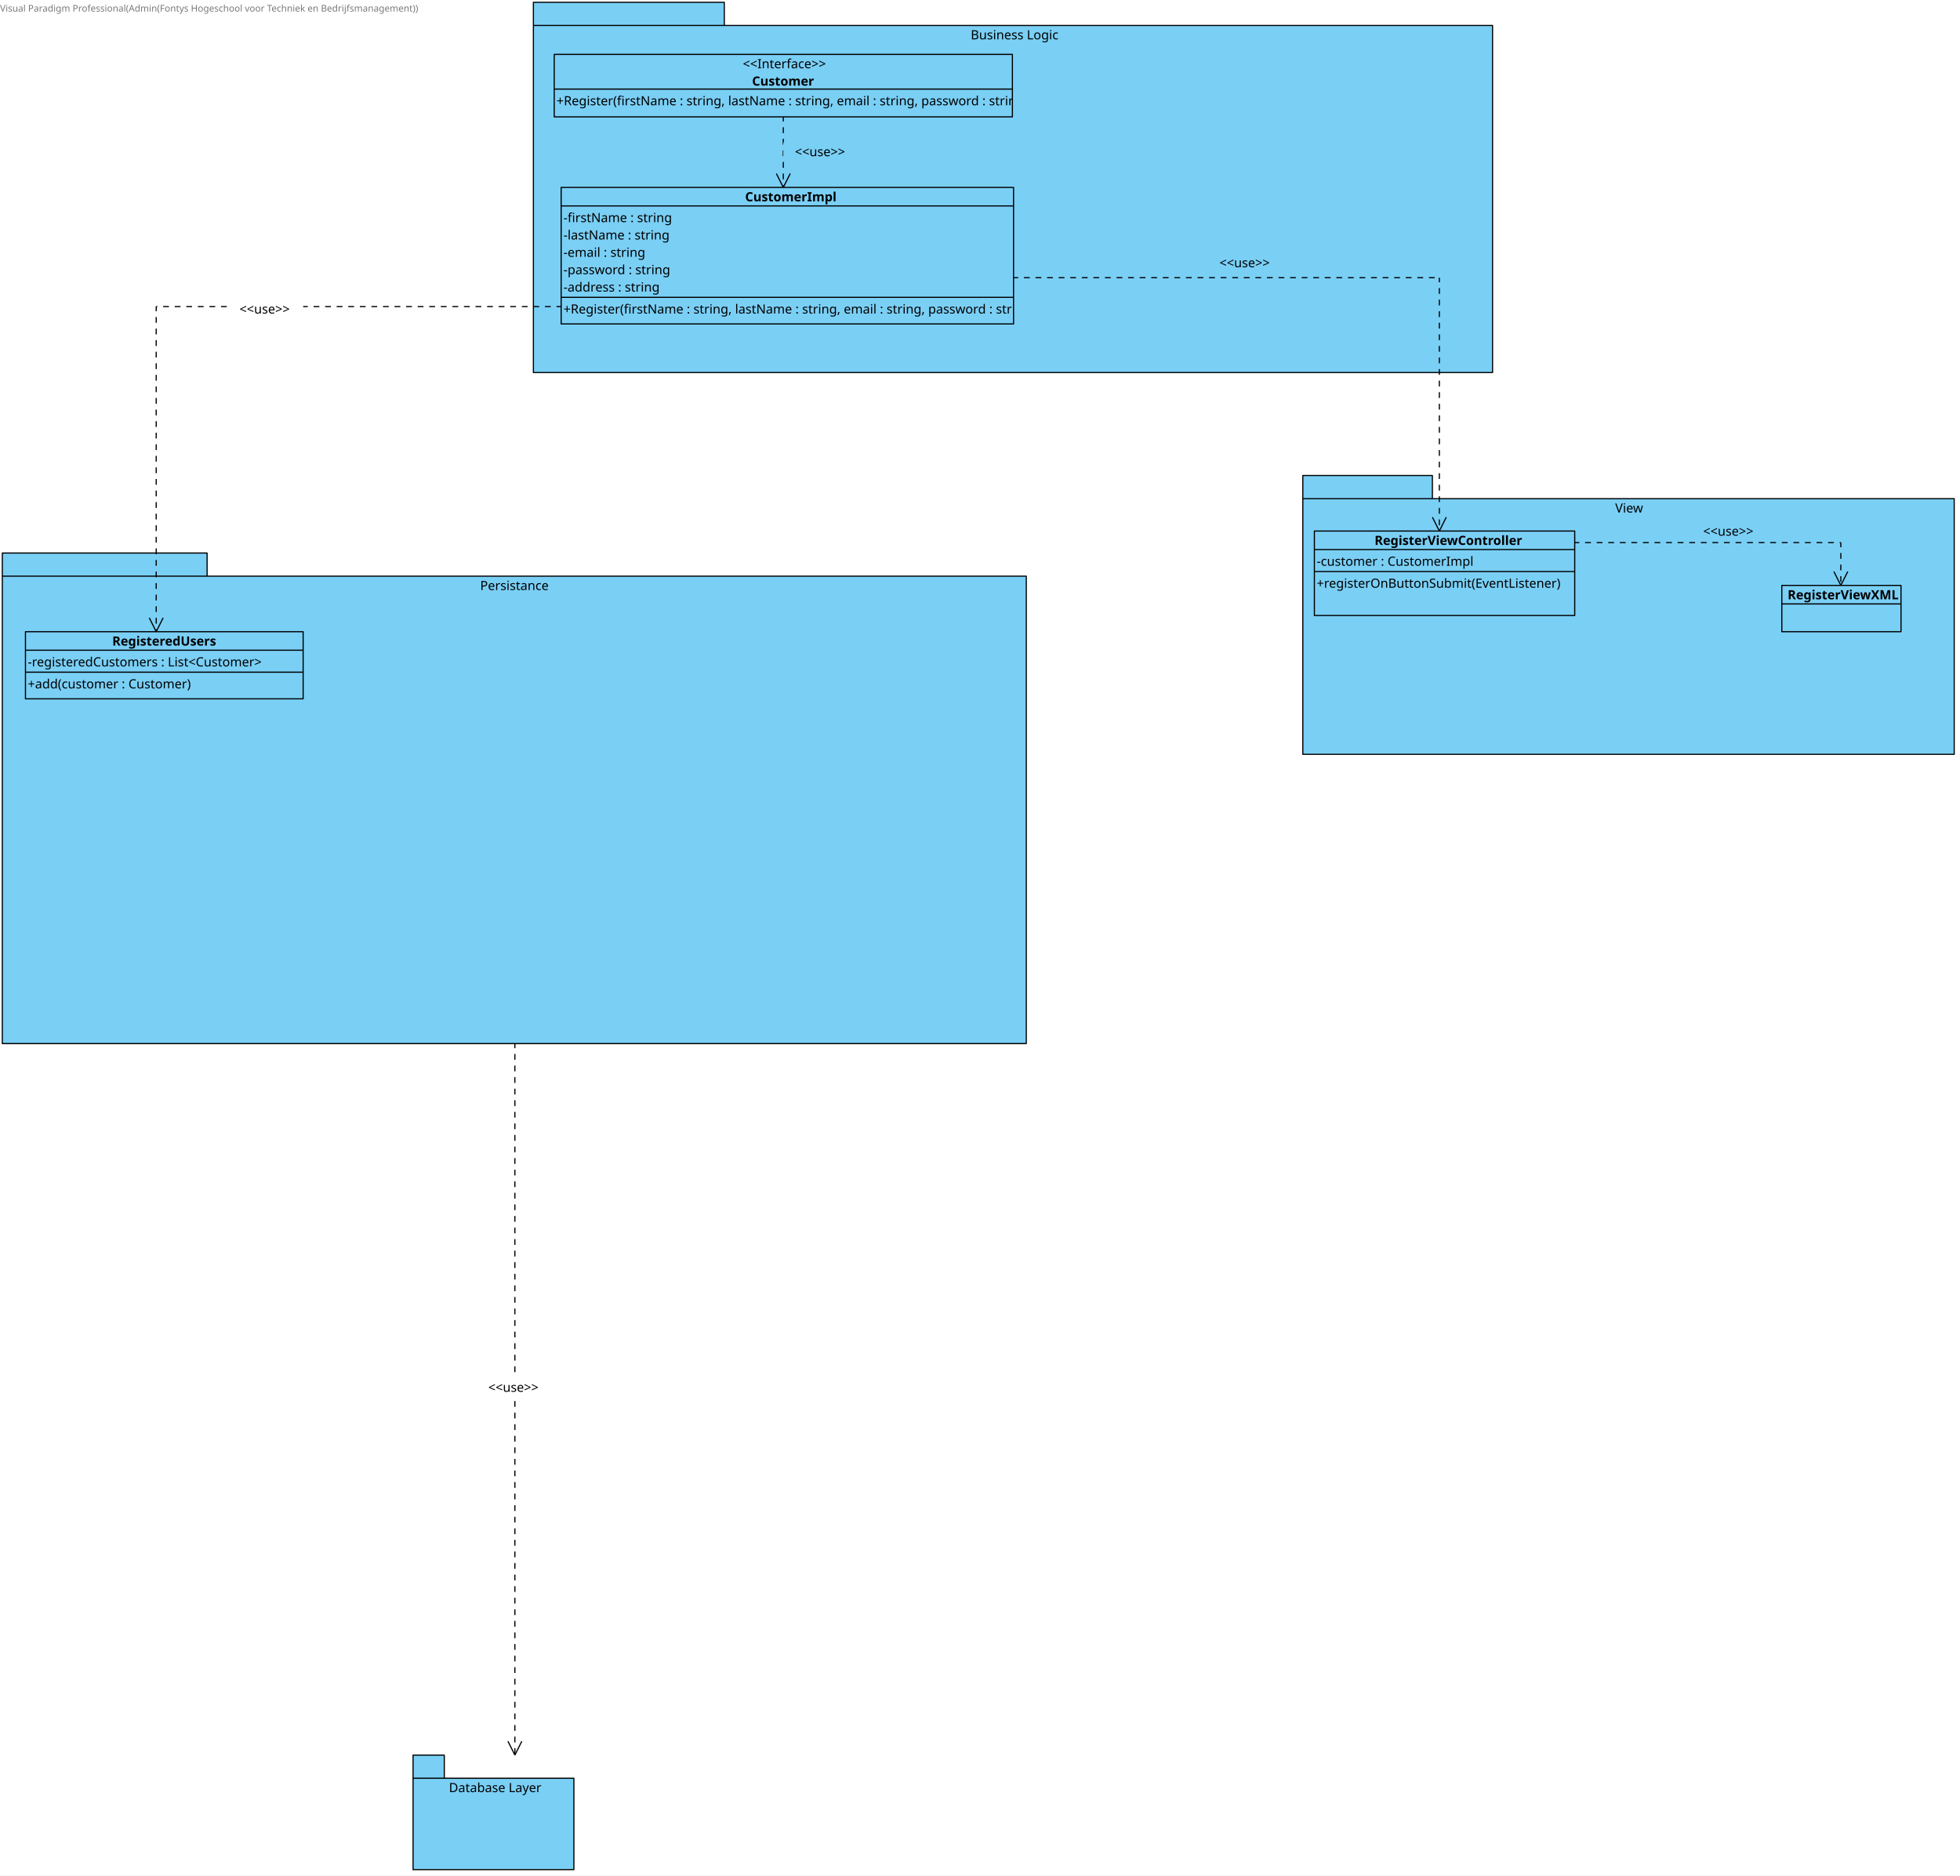
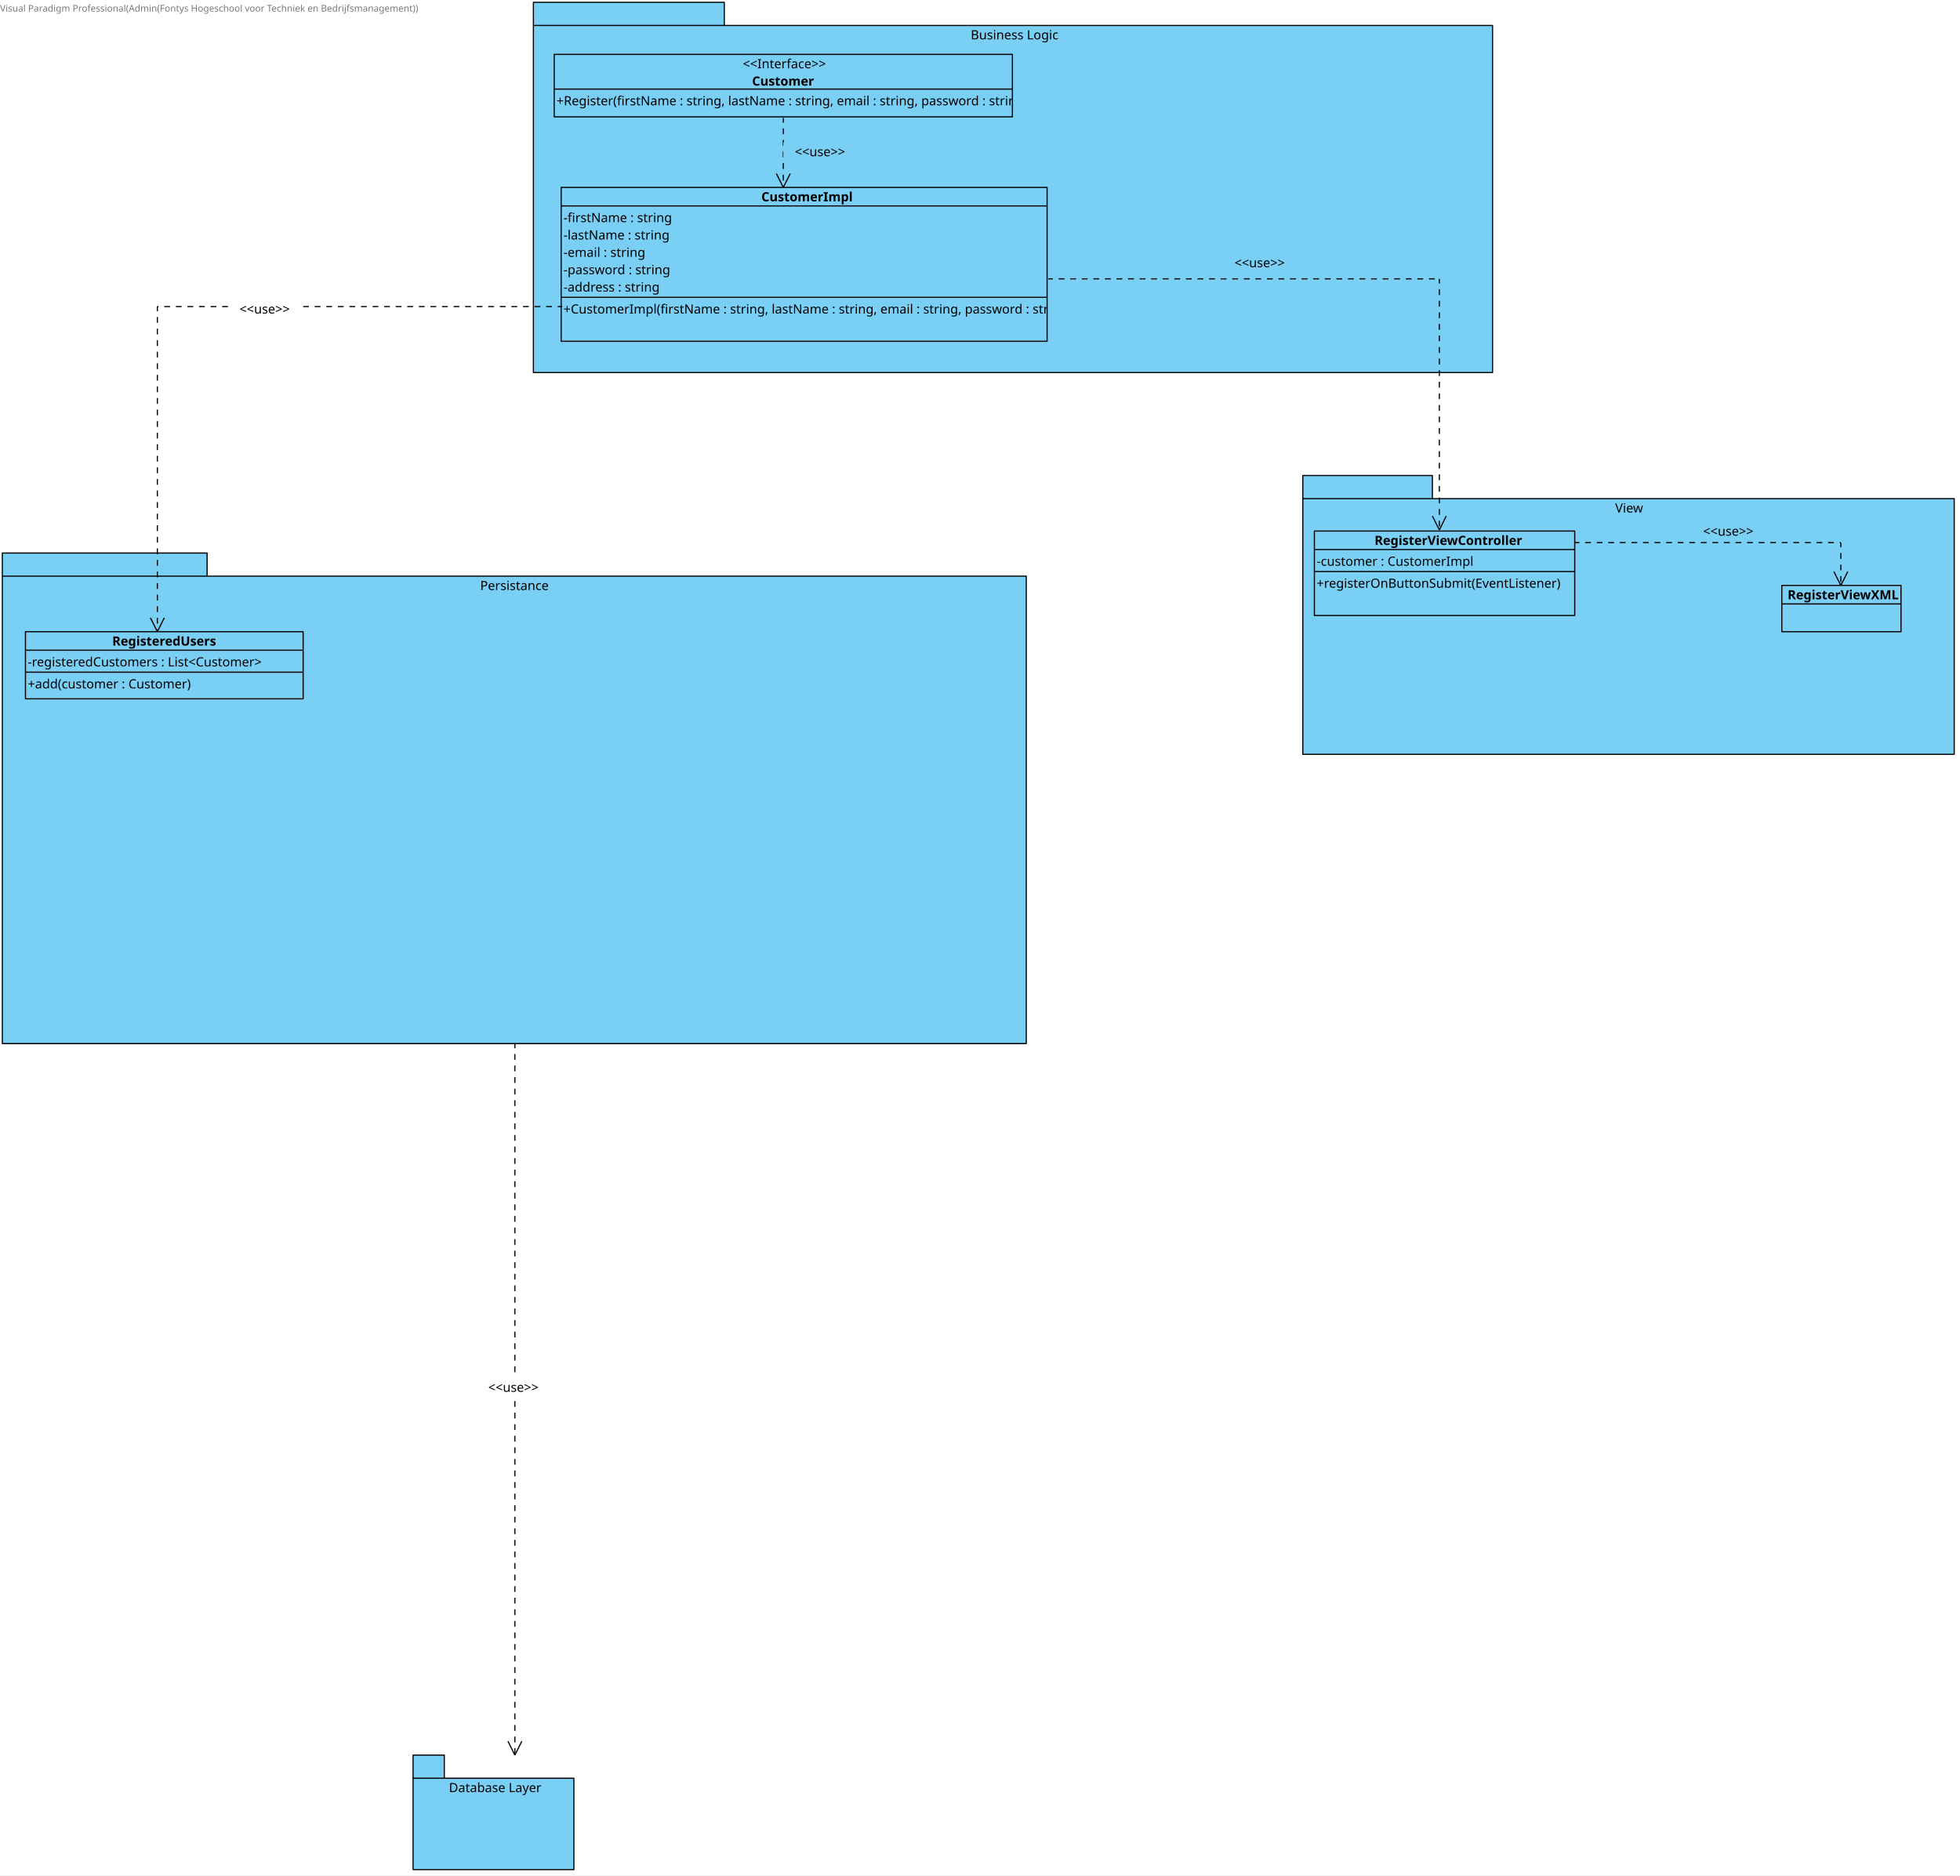
<svg xmlns="http://www.w3.org/2000/svg" fill-opacity="0" color-rendering="auto" color-interpolation="auto" text-rendering="auto" stroke="rgb(0,0,0)" stroke-linecap="square" width="1694" stroke-miterlimit="10" shape-rendering="auto" stroke-opacity="0" fill="rgb(0,0,0)" stroke-dasharray="none" font-weight="normal" stroke-width="1" height="1621" font-family="'Dialog'" font-style="normal" stroke-linejoin="miter" font-size="12px" stroke-dashoffset="0" image-rendering="auto">
  <defs id="genericDefs" />
  <g>
    <defs id="defs1">
      <clipPath clipPathUnits="userSpaceOnUse" id="clipPath1">
        <path d="M-7 -7 L841 -7 L841 332 L-7 332 L-7 -7 Z" />
      </clipPath>
      <clipPath clipPathUnits="userSpaceOnUse" id="clipPath2">
        <path d="M0 0 L0 301 L830 301 L830 0 Z" />
      </clipPath>
      <clipPath clipPathUnits="userSpaceOnUse" id="clipPath3">
        <path d="M-7 -7 L897 -7 L897 436 L-7 436 L-7 -7 Z" />
      </clipPath>
      <clipPath clipPathUnits="userSpaceOnUse" id="clipPath4">
        <path d="M0 0 L0 405 L886 405 L886 0 Z" />
      </clipPath>
      <clipPath clipPathUnits="userSpaceOnUse" id="clipPath5">
        <path d="M-7 -7 L151 -7 L151 111 L-7 111 L-7 -7 Z" />
      </clipPath>
      <clipPath clipPathUnits="userSpaceOnUse" id="clipPath6">
        <path d="M0 0 L0 80 L140 80 L140 0 Z" />
      </clipPath>
      <clipPath clipPathUnits="userSpaceOnUse" id="clipPath7">
        <path d="M-7 -7 L251 -7 L251 69 L-7 69 L-7 -7 Z" />
      </clipPath>
      <clipPath clipPathUnits="userSpaceOnUse" id="clipPath8">
        <path d="M0 0 L0 42 L240 42 L240 0 Z" />
      </clipPath>
      <clipPath clipPathUnits="userSpaceOnUse" id="clipPath9">
        <path d="M0 0 L0 16 L240 16 L240 0 Z" />
      </clipPath>
      <clipPath clipPathUnits="userSpaceOnUse" id="clipPath10">
        <path d="M-7 -7 L407 -7 L407 65 L-7 65 L-7 -7 Z" />
      </clipPath>
      <clipPath clipPathUnits="userSpaceOnUse" id="clipPath11">
        <path d="M0 0 L0 24 L396 24 L396 0 Z" />
      </clipPath>
      <clipPath clipPathUnits="userSpaceOnUse" id="clipPath12">
        <path d="M0 0 L0 30 L397 30 L397 0 Z" />
      </clipPath>
      <clipPath clipPathUnits="userSpaceOnUse" id="clipPath13">
        <path d="M-7 -7 L575 -7 L575 253 L-7 253 L-7 -7 Z" />
      </clipPath>
      <clipPath clipPathUnits="userSpaceOnUse" id="clipPath14">
        <path d="M0 0 L0 222 L564 222 L564 0 Z" />
      </clipPath>
      <clipPath clipPathUnits="userSpaceOnUse" id="clipPath15">
        <path d="M-7 -7 L114 -7 L114 51 L-7 51 L-7 -7 Z" />
      </clipPath>
      <clipPath clipPathUnits="userSpaceOnUse" id="clipPath16">
        <path d="M0 0 L0 24 L103 24 L103 0 Z" />
      </clipPath>
      <clipPath clipPathUnits="userSpaceOnUse" id="clipPath17">
        <path d="M0 0 L0 16 L104 16 L104 0 Z" />
      </clipPath>
      <clipPath clipPathUnits="userSpaceOnUse" id="clipPath18">
        <path d="M-7 -7 L236 -7 L236 84 L-7 84 L-7 -7 Z" />
      </clipPath>
      <clipPath clipPathUnits="userSpaceOnUse" id="clipPath19">
        <path d="M0 0 L0 57 L225 57 L225 0 Z" />
      </clipPath>
      <clipPath clipPathUnits="userSpaceOnUse" id="clipPath20">
        <path d="M0 0 L0 16 L226 16 L226 0 Z" />
      </clipPath>
      <clipPath clipPathUnits="userSpaceOnUse" id="clipPath21">
-         <path d="M-7 -7 L402 -7 L402 129 L-7 129 L-7 -7 Z" />
+         <path d="M-7 -7 L431 -7 L431 144 L-7 144 L-7 -7 Z" />
      </clipPath>
      <clipPath clipPathUnits="userSpaceOnUse" id="clipPath22">
-         <path d="M0 0 L0 102 L391 102 L391 0 Z" />
+         <path d="M0 0 L0 117 L420 117 L420 0 Z" />
      </clipPath>
      <clipPath clipPathUnits="userSpaceOnUse" id="clipPath23">
-         <path d="M0 0 L0 16 L392 16 L392 0 Z" />
+         <path d="M0 0 L0 16 L420 16 L420 0 Z" />
      </clipPath>
      <clipPath clipPathUnits="userSpaceOnUse" id="clipPath24">
        <path d="M0 0 L115 0 L115 729 L0 729 L0 0 Z" />
      </clipPath>
      <clipPath clipPathUnits="userSpaceOnUse" id="clipPath25">
        <path d="M88 344 L88 359 L23 359 L23 344 ZM0 0 L0 729 L115 729 L115 0 Z" />
      </clipPath>
      <clipPath clipPathUnits="userSpaceOnUse" id="clipPath26">
        <path d="M0 0 L345 0 L345 151 L0 151 L0 0 Z" />
      </clipPath>
      <clipPath clipPathUnits="userSpaceOnUse" id="clipPath27">
        <path d="M221 38 L221 54 L156 54 L156 38 ZM0 0 L0 151 L345 151 L345 0 Z" />
      </clipPath>
      <clipPath clipPathUnits="userSpaceOnUse" id="clipPath28">
-         <path d="M0 0 L482 0 L482 334 L0 334 L0 0 Z" />
+         <path d="M0 0 L454 0 L454 333 L0 333 L0 0 Z" />
      </clipPath>
      <clipPath clipPathUnits="userSpaceOnUse" id="clipPath29">
-         <path d="M289 34 L289 50 L224 50 L224 34 ZM0 0 L0 334 L482 334 L482 0 Z" />
+         <path d="M273 34 L273 50 L207 50 L207 34 ZM0 0 L0 333 L454 333 L454 0 Z" />
      </clipPath>
      <clipPath clipPathUnits="userSpaceOnUse" id="clipPath30">
-         <path d="M0 0 L115 0 L115 176 L0 176 L0 0 Z" />
+         <path d="M0 0 L115 0 L115 175 L0 175 L0 0 Z" />
      </clipPath>
      <clipPath clipPathUnits="userSpaceOnUse" id="clipPath31">
-         <path d="M0 0 L0 176 L115 176 L115 93 L56 93 L56 77 L115 77 L115 0 Z" />
+         <path d="M0 0 L0 175 L115 175 L115 93 L56 93 L56 77 L115 77 L115 0 Z" />
      </clipPath>
      <clipPath clipPathUnits="userSpaceOnUse" id="clipPath32">
        <path d="M0 0 L465 0 L465 396 L0 396 L0 0 Z" />
      </clipPath>
      <clipPath clipPathUnits="userSpaceOnUse" id="clipPath33">
-         <path d="M183 50 L183 66 L118 66 L118 50 ZM0 0 L0 396 L465 396 L465 0 Z" />
+         <path d="M182 50 L182 66 L117 66 L117 50 ZM0 0 L0 396 L465 396 L465 0 Z" />
      </clipPath>
      <clipPath clipPathUnits="userSpaceOnUse" id="clipPath34">
        <path d="M-65 -16 L130 -16 L130 32 L-65 32 L-65 -16 Z" />
      </clipPath>
      <clipPath clipPathUnits="userSpaceOnUse" id="clipPath35">
+         <path d="M-66 -16 L132 -16 L132 32 L-66 32 L-66 -16 Z" />
+       </clipPath>
+       <clipPath clipPathUnits="userSpaceOnUse" id="clipPath36">
        <path d="M-65 -15 L130 -15 L130 30 L-65 30 L-65 -15 Z" />
      </clipPath>
    </defs>
    <g fill="white" text-rendering="geometricPrecision" fill-opacity="1" stroke-opacity="1" stroke="white">
      <rect x="0" width="1694" height="1621" y="0" stroke="none" />
    </g>
    <g font-size="11px" transform="translate(461,2)" fill-opacity="1" fill="rgb(122,207,245)" text-rendering="geometricPrecision" image-rendering="optimizeQuality" font-family="sans-serif" stroke="rgb(122,207,245)" stroke-opacity="1">
      <rect x="0" width="165" height="20" y="0" clip-path="url(#clipPath1)" stroke="none" />
      <rect x="0" width="829" height="300" y="20" clip-path="url(#clipPath1)" stroke="none" />
    </g>
    <g stroke-linecap="butt" font-size="11px" transform="translate(461,2)" fill-opacity="1" fill="black" text-rendering="geometricPrecision" image-rendering="optimizeQuality" font-family="sans-serif" stroke-linejoin="round" stroke="black" stroke-opacity="1" stroke-miterlimit="0">
      <path fill="none" d="M0 20 L829 20 L829 320 L0 320 L0 0 L165 0 L165 20" clip-path="url(#clipPath1)" />
    </g>
    <g font-size="11px" transform="translate(461,22)" fill-opacity="1" fill="black" text-rendering="geometricPrecision" image-rendering="optimizeQuality" font-family="sans-serif" stroke="black" stroke-opacity="1">
      <text x="378" xml:space="preserve" y="12" clip-path="url(#clipPath2)" stroke="none">Business Logic</text>
    </g>
    <g font-size="11px" transform="translate(2,478)" fill-opacity="1" fill="rgb(122,207,245)" text-rendering="geometricPrecision" image-rendering="optimizeQuality" font-family="sans-serif" stroke="rgb(122,207,245)" stroke-opacity="1">
      <rect x="0" width="177" height="20" y="0" clip-path="url(#clipPath3)" stroke="none" />
      <rect x="0" width="885" height="404" y="20" clip-path="url(#clipPath3)" stroke="none" />
    </g>
    <g stroke-linecap="butt" font-size="11px" transform="translate(2,478)" fill-opacity="1" fill="black" text-rendering="geometricPrecision" image-rendering="optimizeQuality" font-family="sans-serif" stroke-linejoin="round" stroke="black" stroke-opacity="1" stroke-miterlimit="0">
      <path fill="none" d="M0 20 L885 20 L885 424 L0 424 L0 0 L177 0 L177 20" clip-path="url(#clipPath3)" />
    </g>
    <g font-size="11px" transform="translate(2,498)" fill-opacity="1" fill="black" text-rendering="geometricPrecision" image-rendering="optimizeQuality" font-family="sans-serif" stroke="black" stroke-opacity="1">
      <text x="413" xml:space="preserve" y="12" clip-path="url(#clipPath4)" stroke="none">Persistance</text>
    </g>
    <g font-size="11px" transform="translate(357,1517)" fill-opacity="1" fill="rgb(122,207,245)" text-rendering="geometricPrecision" image-rendering="optimizeQuality" font-family="sans-serif" stroke="rgb(122,207,245)" stroke-opacity="1">
      <rect x="0" width="27" height="20" y="0" clip-path="url(#clipPath5)" stroke="none" />
      <rect x="0" width="139" height="79" y="20" clip-path="url(#clipPath5)" stroke="none" />
    </g>
    <g stroke-linecap="butt" font-size="11px" transform="translate(357,1517)" fill-opacity="1" fill="black" text-rendering="geometricPrecision" image-rendering="optimizeQuality" font-family="sans-serif" stroke-linejoin="round" stroke="black" stroke-opacity="1" stroke-miterlimit="0">
      <path fill="none" d="M0 20 L139 20 L139 99 L0 99 L0 0 L27 0 L27 20" clip-path="url(#clipPath5)" />
    </g>
    <g font-size="11px" transform="translate(357,1537)" fill-opacity="1" fill="black" text-rendering="geometricPrecision" image-rendering="optimizeQuality" font-family="sans-serif" stroke="black" stroke-opacity="1">
      <text x="31" xml:space="preserve" y="12" clip-path="url(#clipPath6)" stroke="none">Database Layer</text>
    </g>
    <g font-size="11px" transform="translate(22,546)" fill-opacity="1" fill="rgb(122,207,245)" text-rendering="geometricPrecision" image-rendering="optimizeQuality" font-family="sans-serif" stroke="rgb(122,207,245)" font-weight="bold" stroke-opacity="1">
      <rect x="0" width="240" height="58" y="0" clip-path="url(#clipPath7)" stroke="none" />
    </g>
    <g fill-opacity="1" text-rendering="geometricPrecision" stroke="black" stroke-linecap="butt" transform="translate(22,546)" stroke-miterlimit="0" stroke-opacity="1" fill="black" font-weight="bold" font-family="sans-serif" stroke-linejoin="round" font-size="11px" image-rendering="optimizeQuality">
      <rect fill="none" x="0" width="240" height="58" y="0" clip-path="url(#clipPath7)" />
      <line y2="16" fill="none" x1="0" clip-path="url(#clipPath7)" x2="240" y1="16" />
    </g>
    <g font-size="11px" transform="matrix(1,0,0,1,22,562)" fill-opacity="1" fill="black" text-rendering="geometricPrecision" image-rendering="optimizeQuality" font-family="sans-serif" stroke="black" stroke-opacity="1">
      <text x="2" xml:space="preserve" y="14" clip-path="url(#clipPath8)" stroke="none">-registeredCustomers : List&lt;Customer&gt;</text>
    </g>
    <g stroke-linecap="butt" font-size="11px" transform="matrix(1,0,0,1,22,562)" fill-opacity="1" fill="black" text-rendering="geometricPrecision" image-rendering="optimizeQuality" font-family="sans-serif" stroke-linejoin="bevel" stroke="black" stroke-opacity="1" stroke-miterlimit="0">
      <line y2="19" fill="none" x1="0" clip-path="url(#clipPath8)" x2="240" y1="19" />
    </g>
    <g font-size="11px" transform="matrix(1,0,0,1,22,562)" fill-opacity="1" fill="black" text-rendering="geometricPrecision" image-rendering="optimizeQuality" font-family="sans-serif" stroke="black" stroke-opacity="1">
      <text x="2" xml:space="preserve" y="33" clip-path="url(#clipPath8)" stroke="none">+add(customer : Customer)</text>
    </g>
    <g font-size="11px" transform="translate(22,546)" fill-opacity="1" fill="black" text-rendering="geometricPrecision" image-rendering="optimizeQuality" font-family="sans-serif" stroke="black" font-weight="bold" stroke-opacity="1">
      <text x="75" xml:space="preserve" y="12" clip-path="url(#clipPath9)" stroke="none">RegisteredUsers</text>
    </g>
    <g font-size="11px" transform="translate(479,47)" fill-opacity="1" fill="rgb(122,207,245)" text-rendering="geometricPrecision" image-rendering="optimizeQuality" font-family="sans-serif" stroke="rgb(122,207,245)" font-weight="bold" stroke-opacity="1">
      <rect x="0" width="396" height="54" y="0" clip-path="url(#clipPath10)" stroke="none" />
    </g>
    <g fill-opacity="1" text-rendering="geometricPrecision" stroke="black" stroke-linecap="butt" transform="translate(479,47)" stroke-miterlimit="0" stroke-opacity="1" fill="black" font-weight="bold" font-family="sans-serif" stroke-linejoin="round" font-size="11px" image-rendering="optimizeQuality">
      <rect fill="none" x="0" width="396" height="54" y="0" clip-path="url(#clipPath10)" />
      <line y2="30" fill="none" x1="0" clip-path="url(#clipPath10)" x2="396" y1="30" />
    </g>
    <g font-size="11px" transform="matrix(1,0,0,1,479,77)" fill-opacity="1" fill="black" text-rendering="geometricPrecision" image-rendering="optimizeQuality" font-family="sans-serif" stroke="black" stroke-opacity="1">
      <text x="2" xml:space="preserve" y="14" clip-path="url(#clipPath11)" stroke="none">+Register(firstName : string, lastName : string, email : string, password : string)</text>
    </g>
    <g font-size="11px" transform="translate(479,47)" fill-opacity="1" fill="black" text-rendering="geometricPrecision" image-rendering="optimizeQuality" font-family="sans-serif" stroke="black" stroke-opacity="1">
      <text x="163" xml:space="preserve" y="12" clip-path="url(#clipPath12)" stroke="none">&lt;&lt;Interface&gt;&gt;</text>
      <text x="171" xml:space="preserve" y="27" clip-path="url(#clipPath12)" font-weight="bold" stroke="none">Customer</text>
    </g>
    <g font-size="11px" transform="translate(1126,411)" fill-opacity="1" fill="rgb(122,207,245)" text-rendering="geometricPrecision" image-rendering="optimizeQuality" font-family="sans-serif" stroke="rgb(122,207,245)" stroke-opacity="1">
      <rect x="0" width="112" height="20" y="0" clip-path="url(#clipPath13)" stroke="none" />
      <rect x="0" width="563" height="221" y="20" clip-path="url(#clipPath13)" stroke="none" />
    </g>
    <g stroke-linecap="butt" font-size="11px" transform="translate(1126,411)" fill-opacity="1" fill="black" text-rendering="geometricPrecision" image-rendering="optimizeQuality" font-family="sans-serif" stroke-linejoin="round" stroke="black" stroke-opacity="1" stroke-miterlimit="0">
      <path fill="none" d="M0 20 L563 20 L563 241 L0 241 L0 0 L112 0 L112 20" clip-path="url(#clipPath13)" />
    </g>
    <g font-size="11px" transform="translate(1126,431)" fill-opacity="1" fill="black" text-rendering="geometricPrecision" image-rendering="optimizeQuality" font-family="sans-serif" stroke="black" stroke-opacity="1">
      <text x="270" xml:space="preserve" y="12" clip-path="url(#clipPath14)" stroke="none">View</text>
    </g>
    <g font-size="11px" transform="translate(1540,506)" fill-opacity="1" fill="rgb(122,207,245)" text-rendering="geometricPrecision" image-rendering="optimizeQuality" font-family="sans-serif" stroke="rgb(122,207,245)" font-weight="bold" stroke-opacity="1">
      <rect x="0" width="103" height="40" y="0" clip-path="url(#clipPath15)" stroke="none" />
    </g>
    <g fill-opacity="1" text-rendering="geometricPrecision" stroke="black" stroke-linecap="butt" transform="translate(1540,506)" stroke-miterlimit="0" stroke-opacity="1" fill="black" font-weight="bold" font-family="sans-serif" stroke-linejoin="round" font-size="11px" image-rendering="optimizeQuality">
      <rect fill="none" x="0" width="103" height="40" y="0" clip-path="url(#clipPath15)" />
      <line y2="16" fill="none" x1="0" clip-path="url(#clipPath15)" x2="103" y1="16" />
    </g>
    <g font-size="11px" transform="translate(1540,506)" fill-opacity="1" fill="black" text-rendering="geometricPrecision" image-rendering="optimizeQuality" font-family="sans-serif" stroke="black" font-weight="bold" stroke-opacity="1">
      <text x="5" xml:space="preserve" y="12" clip-path="url(#clipPath17)" stroke="none">RegisterViewXML</text>
    </g>
    <g font-size="11px" transform="translate(1136,459)" fill-opacity="1" fill="rgb(122,207,245)" text-rendering="geometricPrecision" image-rendering="optimizeQuality" font-family="sans-serif" stroke="rgb(122,207,245)" font-weight="bold" stroke-opacity="1">
      <rect x="0" width="225" height="73" y="0" clip-path="url(#clipPath18)" stroke="none" />
    </g>
    <g fill-opacity="1" text-rendering="geometricPrecision" stroke="black" stroke-linecap="butt" transform="translate(1136,459)" stroke-miterlimit="0" stroke-opacity="1" fill="black" font-weight="bold" font-family="sans-serif" stroke-linejoin="round" font-size="11px" image-rendering="optimizeQuality">
      <rect fill="none" x="0" width="225" height="73" y="0" clip-path="url(#clipPath18)" />
      <line y2="16" fill="none" x1="0" clip-path="url(#clipPath18)" x2="225" y1="16" />
    </g>
    <g font-size="11px" transform="matrix(1,0,0,1,1136,475)" fill-opacity="1" fill="black" text-rendering="geometricPrecision" image-rendering="optimizeQuality" font-family="sans-serif" stroke="black" stroke-opacity="1">
      <text x="2" xml:space="preserve" y="14" clip-path="url(#clipPath19)" stroke="none">-customer : CustomerImpl</text>
    </g>
    <g stroke-linecap="butt" font-size="11px" transform="matrix(1,0,0,1,1136,475)" fill-opacity="1" fill="black" text-rendering="geometricPrecision" image-rendering="optimizeQuality" font-family="sans-serif" stroke-linejoin="bevel" stroke="black" stroke-opacity="1" stroke-miterlimit="0">
      <line y2="19" fill="none" x1="0" clip-path="url(#clipPath19)" x2="225" y1="19" />
    </g>
    <g font-size="11px" transform="matrix(1,0,0,1,1136,475)" fill-opacity="1" fill="black" text-rendering="geometricPrecision" image-rendering="optimizeQuality" font-family="sans-serif" stroke="black" stroke-opacity="1">
      <text x="2" xml:space="preserve" y="33" clip-path="url(#clipPath19)" stroke="none">+registerOnButtonSubmit(EventListener)</text>
    </g>
    <g font-size="11px" transform="translate(1136,459)" fill-opacity="1" fill="black" text-rendering="geometricPrecision" image-rendering="optimizeQuality" font-family="sans-serif" stroke="black" font-weight="bold" stroke-opacity="1">
      <text x="52" xml:space="preserve" y="12" clip-path="url(#clipPath20)" stroke="none">RegisterViewController</text>
    </g>
    <g font-size="11px" transform="translate(485,162)" fill-opacity="1" fill="rgb(122,207,245)" text-rendering="geometricPrecision" image-rendering="optimizeQuality" font-family="sans-serif" stroke="rgb(122,207,245)" font-weight="bold" stroke-opacity="1">
-       <rect x="0" width="391" height="118" y="0" clip-path="url(#clipPath21)" stroke="none" />
+       <rect x="0" width="420" height="133" y="0" clip-path="url(#clipPath21)" stroke="none" />
    </g>
    <g fill-opacity="1" text-rendering="geometricPrecision" stroke="black" stroke-linecap="butt" transform="translate(485,162)" stroke-miterlimit="0" stroke-opacity="1" fill="black" font-weight="bold" font-family="sans-serif" stroke-linejoin="round" font-size="11px" image-rendering="optimizeQuality">
-       <rect fill="none" x="0" width="391" height="118" y="0" clip-path="url(#clipPath21)" />
-       <line y2="16" fill="none" x1="0" clip-path="url(#clipPath21)" x2="391" y1="16" />
+       <rect fill="none" x="0" width="420" height="133" y="0" clip-path="url(#clipPath21)" />
+       <line y2="16" fill="none" x1="0" clip-path="url(#clipPath21)" x2="420" y1="16" />
    </g>
    <g font-size="11px" transform="matrix(1,0,0,1,485,178)" fill-opacity="1" fill="black" text-rendering="geometricPrecision" image-rendering="optimizeQuality" font-family="sans-serif" stroke="black" stroke-opacity="1">
      <text x="2" xml:space="preserve" y="14" clip-path="url(#clipPath22)" stroke="none">-firstName : string</text>
    </g>
    <g font-size="11px" transform="matrix(1,0,0,1,485,178)" fill-opacity="1" fill="black" text-rendering="geometricPrecision" image-rendering="optimizeQuality" font-family="sans-serif" stroke="black" stroke-opacity="1">
      <text x="2" xml:space="preserve" y="29" clip-path="url(#clipPath22)" stroke="none">-lastName : string</text>
    </g>
    <g font-size="11px" transform="matrix(1,0,0,1,485,178)" fill-opacity="1" fill="black" text-rendering="geometricPrecision" image-rendering="optimizeQuality" font-family="sans-serif" stroke="black" stroke-opacity="1">
      <text x="2" xml:space="preserve" y="44" clip-path="url(#clipPath22)" stroke="none">-email : string</text>
    </g>
    <g font-size="11px" transform="matrix(1,0,0,1,485,178)" fill-opacity="1" fill="black" text-rendering="geometricPrecision" image-rendering="optimizeQuality" font-family="sans-serif" stroke="black" stroke-opacity="1">
      <text x="2" xml:space="preserve" y="59" clip-path="url(#clipPath22)" stroke="none">-password : string</text>
    </g>
    <g font-size="11px" transform="matrix(1,0,0,1,485,178)" fill-opacity="1" fill="black" text-rendering="geometricPrecision" image-rendering="optimizeQuality" font-family="sans-serif" stroke="black" stroke-opacity="1">
      <text x="2" xml:space="preserve" y="74" clip-path="url(#clipPath22)" stroke="none">-address : string</text>
-       <line stroke-linecap="butt" clip-path="url(#clipPath22)" fill="none" x1="0" x2="391" y1="79" y2="79" stroke-linejoin="bevel" stroke-miterlimit="0" />
-     </g>
-     <g font-size="11px" transform="matrix(1,0,0,1,485,178)" fill-opacity="1" fill="black" text-rendering="geometricPrecision" image-rendering="optimizeQuality" font-family="sans-serif" stroke="black" stroke-opacity="1">
-       <text x="2" xml:space="preserve" y="93" clip-path="url(#clipPath22)" stroke="none">+Register(firstName : string, lastName : string, email : string, password : string)</text>
+       <line stroke-linecap="butt" clip-path="url(#clipPath22)" fill="none" x1="0" x2="420" y1="79" y2="79" stroke-linejoin="bevel" stroke-miterlimit="0" />
+     </g>
+     <g font-size="11px" transform="matrix(1,0,0,1,485,178)" fill-opacity="1" fill="black" text-rendering="geometricPrecision" image-rendering="optimizeQuality" font-family="sans-serif" stroke="black" stroke-opacity="1">
+       <text x="2" xml:space="preserve" y="93" clip-path="url(#clipPath22)" stroke="none">+CustomerImpl(firstName : string, lastName : string, email : string, password : string)</text>
    </g>
    <g font-size="11px" transform="translate(485,162)" fill-opacity="1" fill="black" text-rendering="geometricPrecision" image-rendering="optimizeQuality" font-family="sans-serif" stroke="black" font-weight="bold" stroke-opacity="1">
-       <text x="159" xml:space="preserve" y="12" clip-path="url(#clipPath23)" stroke="none">CustomerImpl</text>
+       <text x="173" xml:space="preserve" y="12" clip-path="url(#clipPath23)" stroke="none">CustomerImpl</text>
    </g>
    <g fill-opacity="1" text-rendering="geometricPrecision" stroke="black" stroke-linecap="butt" transform="translate(389,847)" stroke-opacity="1" fill="black" stroke-dasharray="5" font-family="sans-serif" stroke-linejoin="round" font-size="11px" stroke-dashoffset="1" image-rendering="optimizeQuality">
      <line y2="670" fill="none" x1="56" clip-path="url(#clipPath25)" x2="56" y1="55" />
      <line clip-path="url(#clipPath25)" stroke-dashoffset="0" fill="none" x1="56" x2="62" y1="670" y2="658" stroke-dasharray="none" />
      <line clip-path="url(#clipPath25)" stroke-dashoffset="0" fill="none" x1="56" x2="50" y1="670" y2="658" stroke-dasharray="none" />
    </g>
    <g fill-opacity="1" text-rendering="geometricPrecision" stroke="black" stroke-linecap="butt" transform="translate(1306,413)" stroke-opacity="1" fill="black" stroke-dasharray="5" font-family="sans-serif" stroke-linejoin="round" font-size="11px" stroke-dashoffset="1" image-rendering="optimizeQuality">
      <line y2="56" fill="none" x1="55" clip-path="url(#clipPath27)" x2="285" y1="56" />
      <line y2="93" fill="none" x1="285" clip-path="url(#clipPath27)" x2="285" y1="56" />
      <line clip-path="url(#clipPath27)" stroke-dashoffset="0" fill="none" x1="285" x2="291" y1="93" y2="81" stroke-dasharray="none" />
      <line clip-path="url(#clipPath27)" stroke-dashoffset="0" fill="none" x1="285" x2="279" y1="93" y2="81" stroke-dasharray="none" />
    </g>
-     <g fill-opacity="1" text-rendering="geometricPrecision" stroke="black" stroke-linecap="butt" transform="translate(820,185)" stroke-opacity="1" fill="black" stroke-dasharray="5" font-family="sans-serif" stroke-linejoin="round" font-size="11px" stroke-dashoffset="1" image-rendering="optimizeQuality">
-       <line y2="55" fill="none" x1="56" clip-path="url(#clipPath29)" x2="424" y1="55" />
-       <line y2="274" fill="none" x1="424" clip-path="url(#clipPath29)" x2="424" y1="55" />
-       <line clip-path="url(#clipPath29)" stroke-dashoffset="0" fill="none" x1="424" x2="430" y1="274" y2="262" stroke-dasharray="none" />
-       <line clip-path="url(#clipPath29)" stroke-dashoffset="0" fill="none" x1="424" x2="418" y1="274" y2="262" stroke-dasharray="none" />
+     <g fill-opacity="1" text-rendering="geometricPrecision" stroke="black" stroke-linecap="butt" transform="translate(850,185)" stroke-opacity="1" fill="black" stroke-dasharray="5" font-family="sans-serif" stroke-linejoin="round" font-size="11px" stroke-dashoffset="1" image-rendering="optimizeQuality">
+       <line y2="56" fill="none" x1="56" clip-path="url(#clipPath29)" x2="394" y1="56" />
+       <line y2="273" fill="none" x1="394" clip-path="url(#clipPath29)" x2="394" y1="56" />
+       <line clip-path="url(#clipPath29)" stroke-dashoffset="0" fill="none" x1="394" x2="400" y1="273" y2="261" stroke-dasharray="none" />
+       <line clip-path="url(#clipPath29)" stroke-dashoffset="0" fill="none" x1="394" x2="388" y1="273" y2="261" stroke-dasharray="none" />
    </g>
    <g fill-opacity="1" text-rendering="geometricPrecision" stroke="black" stroke-linecap="butt" transform="translate(621,46)" stroke-opacity="1" fill="black" stroke-dasharray="5" font-family="sans-serif" stroke-linejoin="round" font-size="11px" stroke-dashoffset="1" image-rendering="optimizeQuality">
-       <line y2="116" fill="none" x1="56" clip-path="url(#clipPath31)" x2="56" y1="55" />
+       <line y2="116" fill="none" x1="56" clip-path="url(#clipPath31)" x2="56" y1="56" />
      <line clip-path="url(#clipPath31)" stroke-dashoffset="0" fill="none" x1="56" x2="62" y1="116" y2="104" stroke-dasharray="none" />
      <line clip-path="url(#clipPath31)" stroke-dashoffset="0" fill="none" x1="56" x2="50" y1="116" y2="104" stroke-dasharray="none" />
    </g>
-     <g fill-opacity="1" text-rendering="geometricPrecision" stroke="black" stroke-linecap="butt" transform="translate(79,209)" stroke-opacity="1" fill="black" stroke-dasharray="5" font-family="sans-serif" stroke-linejoin="round" font-size="11px" stroke-dashoffset="1" image-rendering="optimizeQuality">
+     <g fill-opacity="1" text-rendering="geometricPrecision" stroke="black" stroke-linecap="butt" transform="translate(80,209)" stroke-opacity="1" fill="black" stroke-dasharray="5" font-family="sans-serif" stroke-linejoin="round" font-size="11px" stroke-dashoffset="1" image-rendering="optimizeQuality">
      <line y2="56" fill="none" x1="406" clip-path="url(#clipPath33)" x2="56" y1="56" />
      <line y2="337" fill="none" x1="56" clip-path="url(#clipPath33)" x2="56" y1="56" />
      <line clip-path="url(#clipPath33)" stroke-dashoffset="0" fill="none" x1="56" x2="62" y1="337" y2="325" stroke-dasharray="none" />
      <line clip-path="url(#clipPath33)" stroke-dashoffset="0" fill="none" x1="56" x2="50" y1="337" y2="325" stroke-dasharray="none" />
    </g>
    <g font-size="11px" transform="translate(197,259)" fill-opacity="1" fill="black" text-rendering="geometricPrecision" image-rendering="optimizeQuality" font-family="sans-serif" stroke="black" stroke-opacity="1">
      <text x="10" xml:space="preserve" y="12" clip-path="url(#clipPath34)" stroke="none">&lt;&lt;use&gt;&gt;</text>
    </g>
    <g font-size="11px" transform="translate(677,123)" fill-opacity="1" fill="black" text-rendering="geometricPrecision" image-rendering="optimizeQuality" font-family="sans-serif" stroke="black" stroke-opacity="1">
      <text x="10" xml:space="preserve" y="12" clip-path="url(#clipPath34)" stroke="none">&lt;&lt;use&gt;&gt;</text>
    </g>
-     <g font-size="11px" transform="translate(1044,219)" fill-opacity="1" fill="black" text-rendering="geometricPrecision" image-rendering="optimizeQuality" font-family="sans-serif" stroke="black" stroke-opacity="1">
-       <text x="10" xml:space="preserve" y="12" clip-path="url(#clipPath34)" stroke="none">&lt;&lt;use&gt;&gt;</text>
+     <g font-size="11px" transform="translate(1057,219)" fill-opacity="1" fill="black" text-rendering="geometricPrecision" image-rendering="optimizeQuality" font-family="sans-serif" stroke="black" stroke-opacity="1">
+       <text x="10" xml:space="preserve" y="12" clip-path="url(#clipPath35)" stroke="none">&lt;&lt;use&gt;&gt;</text>
    </g>
    <g font-size="11px" transform="translate(1462,451)" fill-opacity="1" fill="black" text-rendering="geometricPrecision" image-rendering="optimizeQuality" font-family="sans-serif" stroke="black" stroke-opacity="1">
      <text x="10" xml:space="preserve" y="12" clip-path="url(#clipPath34)" stroke="none">&lt;&lt;use&gt;&gt;</text>
    </g>
    <g font-size="11px" transform="translate(412,1191)" fill-opacity="1" fill="black" text-rendering="geometricPrecision" image-rendering="optimizeQuality" font-family="sans-serif" stroke="black" stroke-opacity="1">
-       <text x="10" xml:space="preserve" y="12" clip-path="url(#clipPath35)" stroke="none">&lt;&lt;use&gt;&gt;</text>
+       <text x="10" xml:space="preserve" y="12" clip-path="url(#clipPath36)" stroke="none">&lt;&lt;use&gt;&gt;</text>
    </g>
    <g font-size="8px" fill-opacity="1" fill="rgb(120,120,120)" text-rendering="geometricPrecision" image-rendering="optimizeQuality" stroke="rgb(120,120,120)" stroke-opacity="1">
      <text x="0" xml:space="preserve" y="10" stroke="none">Visual Paradigm Professional(Admin(Fontys Hogeschool voor Techniek en Bedrijfsmanagement))</text>
    </g>
  </g>
</svg>
